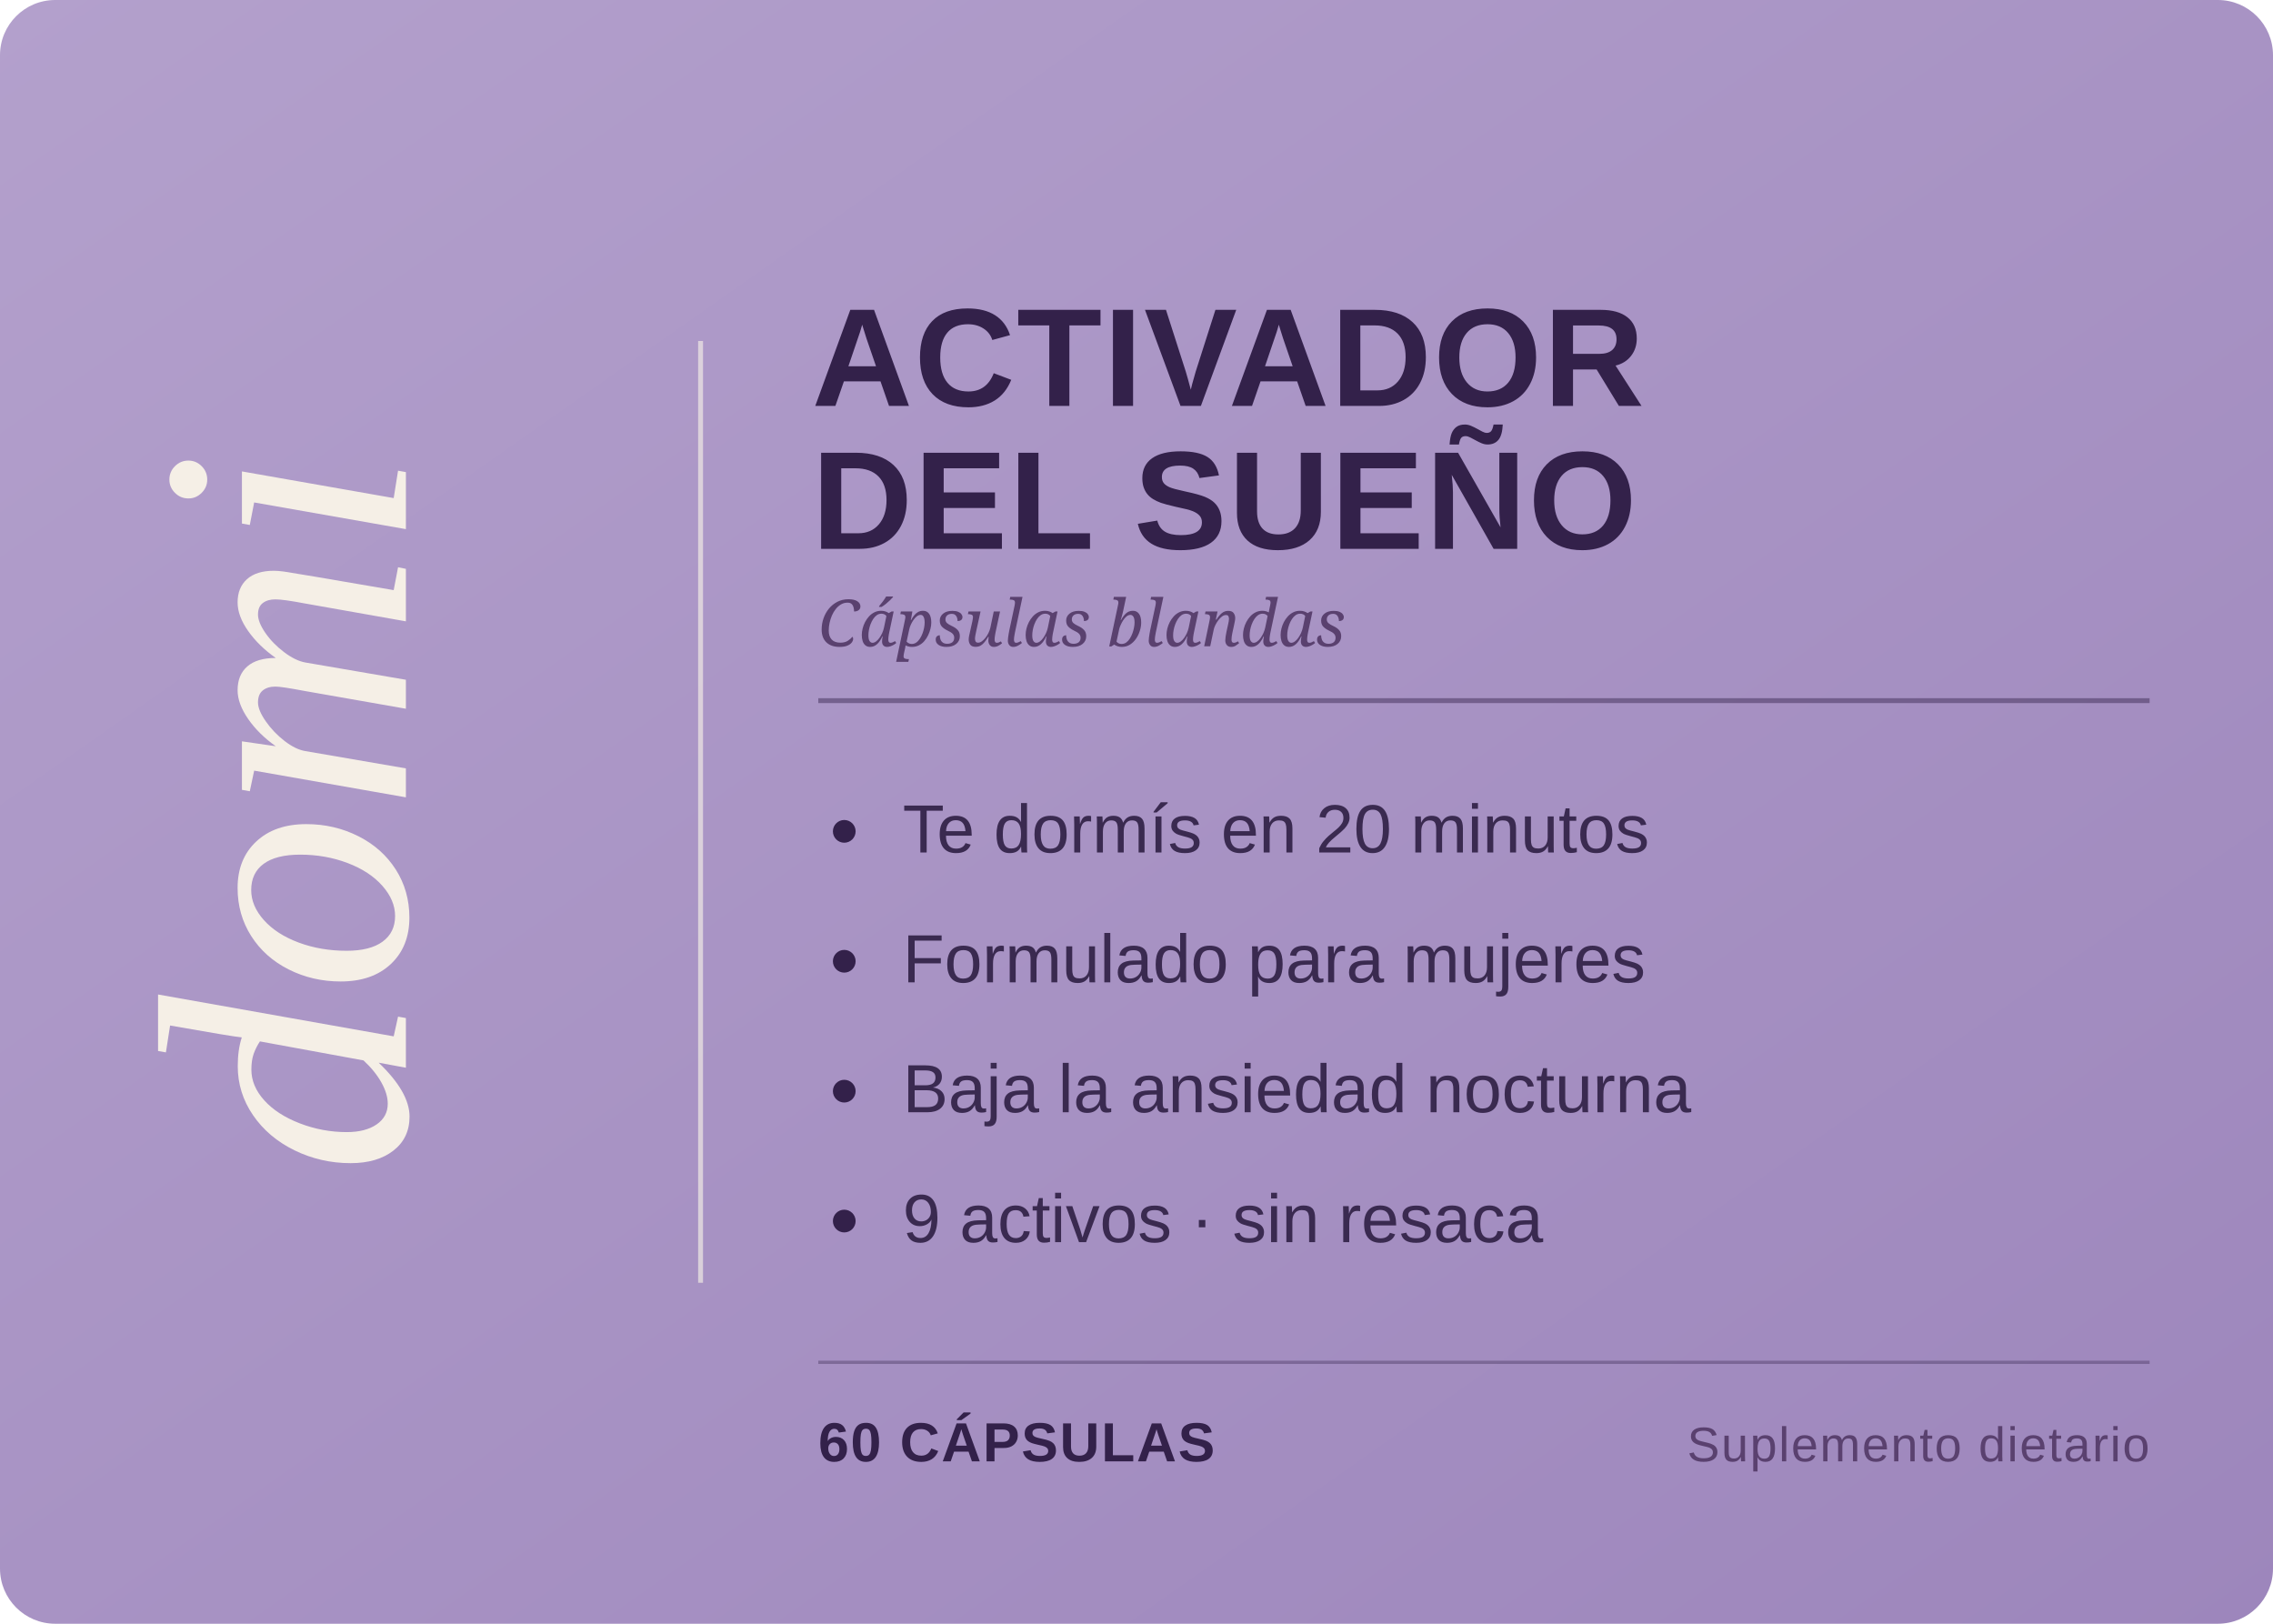
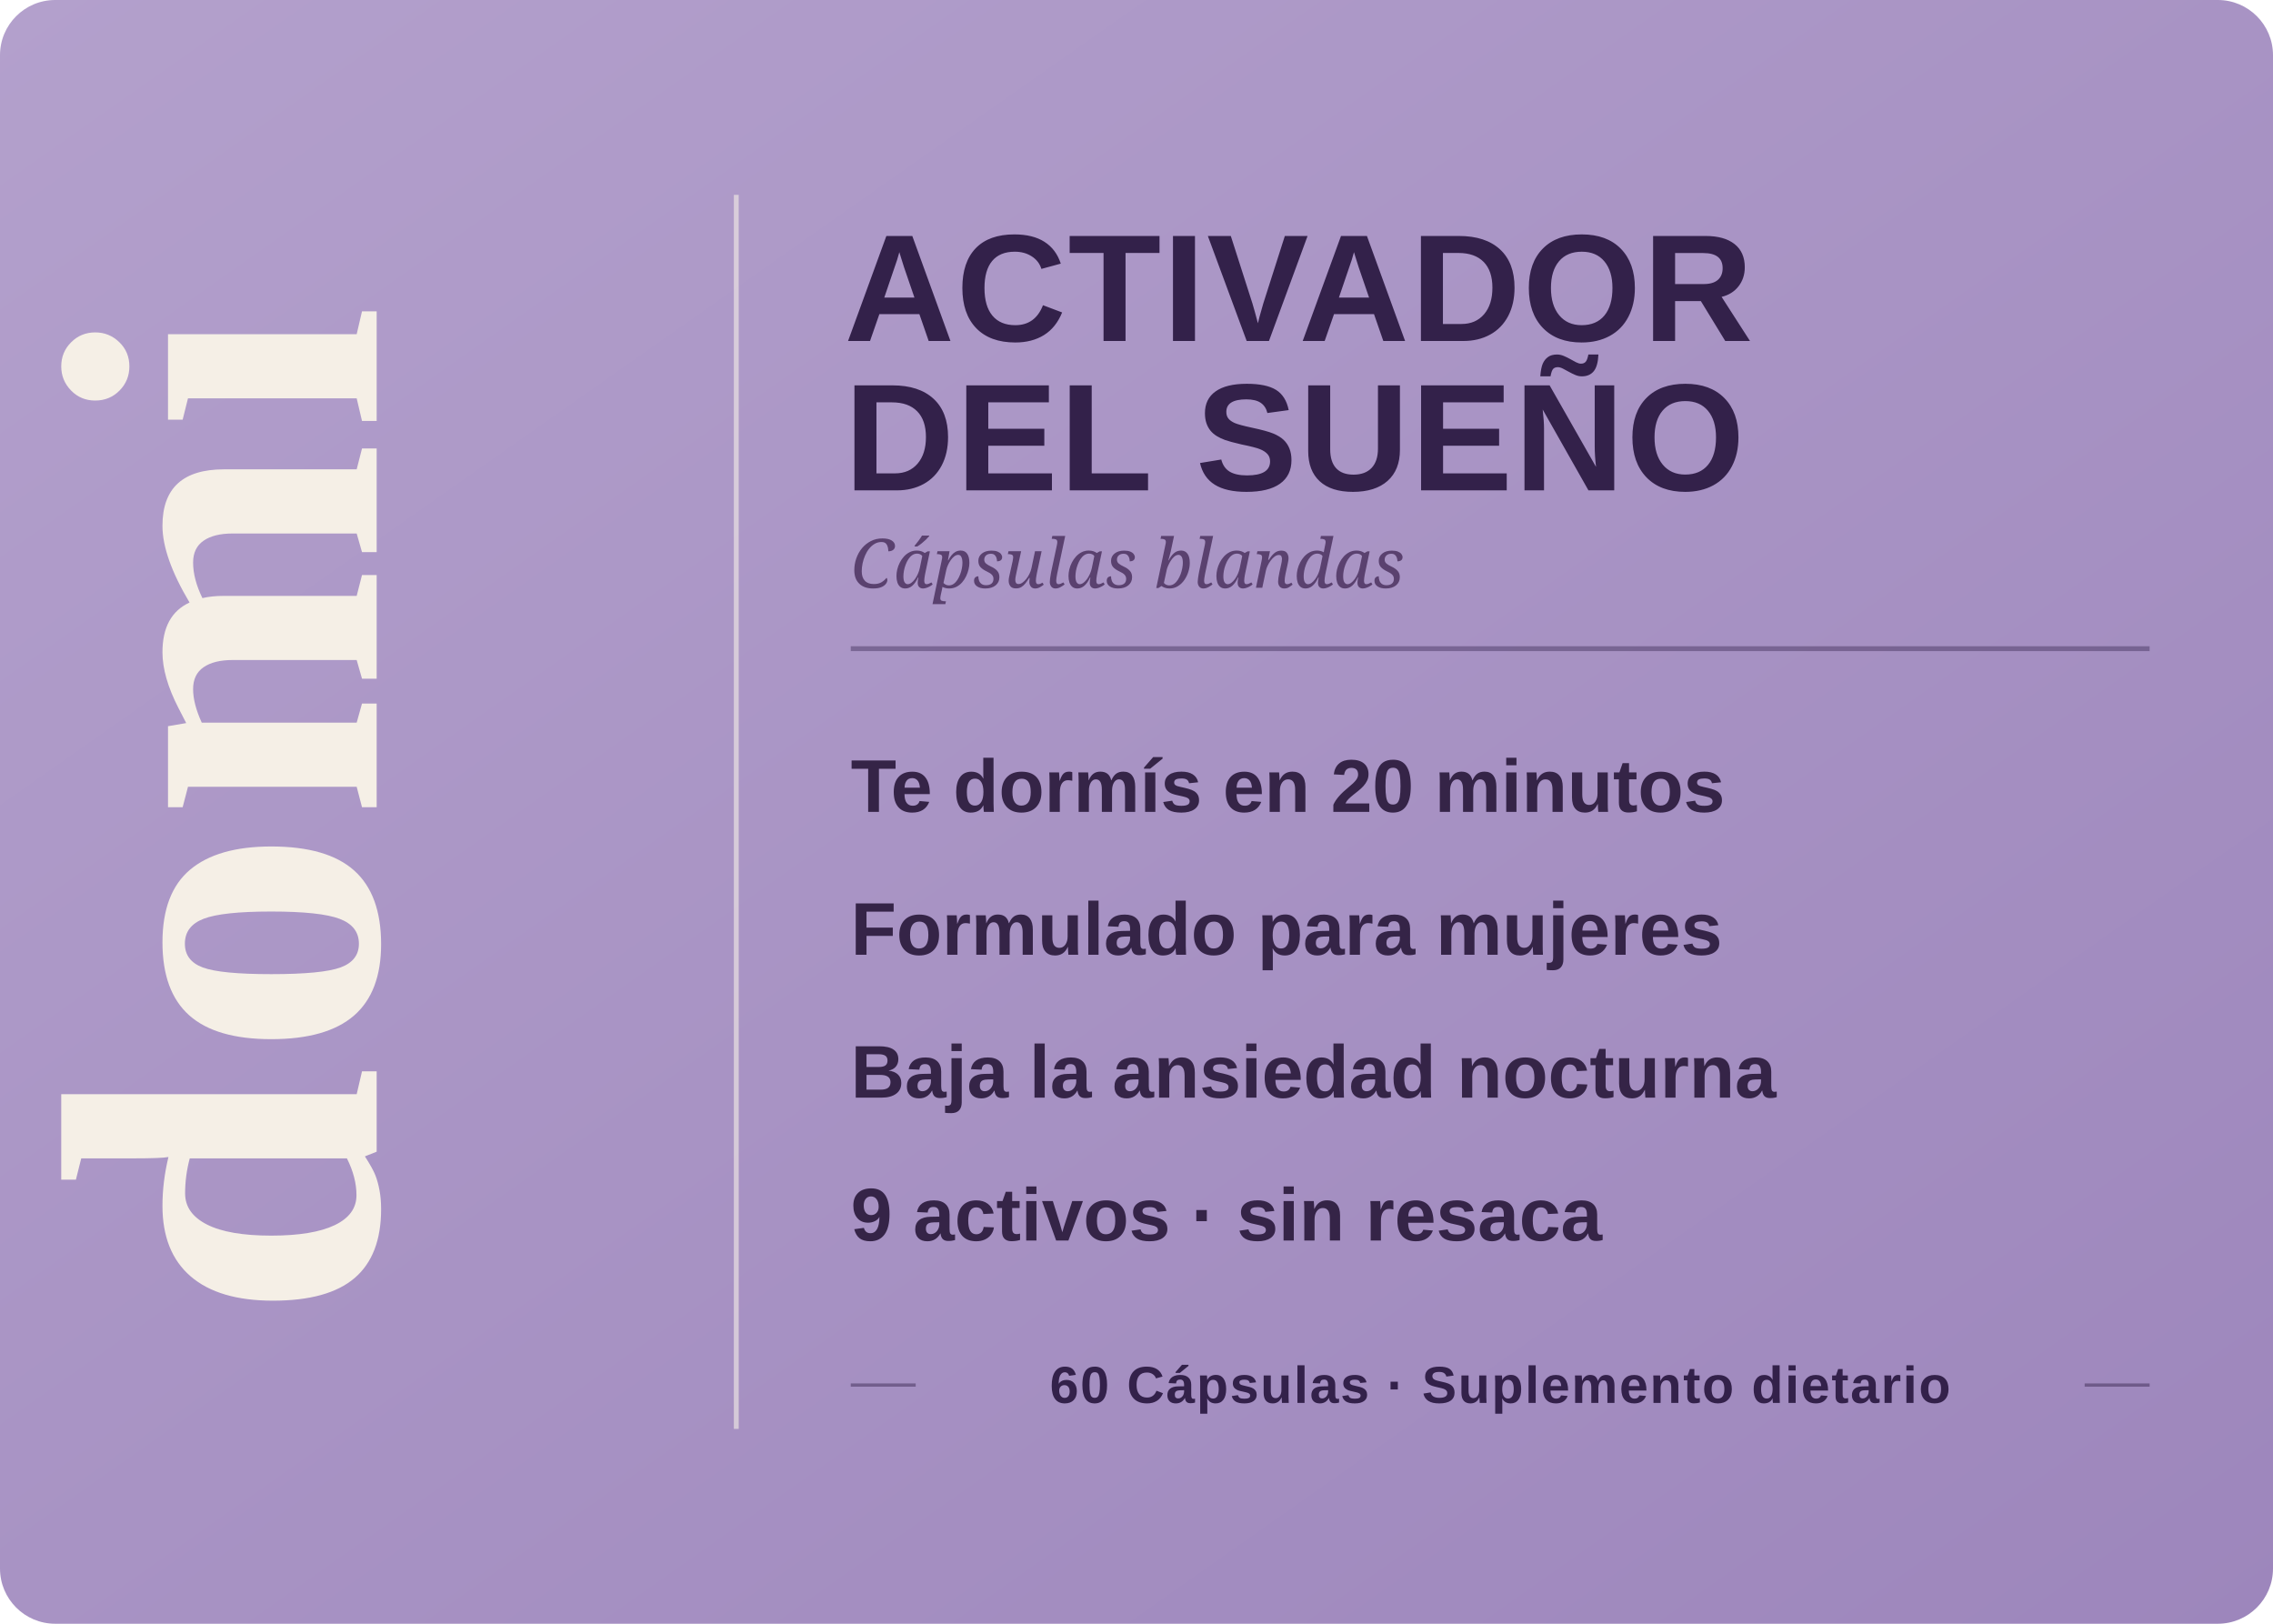
<svg xmlns="http://www.w3.org/2000/svg" width="1400" height="1000" viewBox="0 0 1400 1000">
  <defs>
    <linearGradient id="bg" x1="0" y1="0" x2="1" y2="1">
      <stop offset="0" stop-color="#B3A0CC" />
      <stop offset="1" stop-color="#9D86BC" />
    </linearGradient>
  </defs>
  <rect x="0" y="0" width="1400" height="1000" rx="34" fill="url(#bg)" />
+   <text x="232" y="500" transform="rotate(-90 232 500)" text-anchor="middle" font-family="Georgia, 'Times New Roman', serif" font-size="280" font-weight="700" fill="#F5EFE6" letter-spacing="6">domi</text>
+   <rect x="452" y="120" width="3" height="760" fill="#F5EFE6" opacity="0.6" />
  <g>
-     <text x="250" y="500" transform="rotate(-90 250 500)" text-anchor="middle" font-family="Georgia, 'Times New Roman', serif" font-size="220" fill="#F5EFE6" font-style="italic" letter-spacing="2">domi</text>
-     <rect x="430" y="210" width="3" height="580" fill="#F5EFE6" opacity="0.65" />
-   </g>
-   <g>
-     <text x="500" y="250" font-family="'Helvetica Neue', Arial, sans-serif" font-size="86" font-weight="700" fill="#33214A" letter-spacing="1">ACTIVADOR</text>
-     <text x="500" y="338" font-family="'Helvetica Neue', Arial, sans-serif" font-size="86" font-weight="700" fill="#33214A" letter-spacing="1">DEL SUEÑO</text>
-     <text x="504" y="398" font-family="Georgia, serif" font-size="40" font-style="italic" fill="#5A416F">Cápsulas blandas</text>
-     <rect x="504" y="430" width="820" height="3" fill="#33214A" opacity="0.45" />
-     <g font-family="'Helvetica Neue', Arial, sans-serif" font-size="42" fill="#3A2A50">
-       <circle cx="520" cy="512" r="7" fill="#33214A" />
-       <text x="556" y="525">Te dormís en 20 minutos</text>
-       <circle cx="520" cy="592" r="7" fill="#33214A" />
-       <text x="556" y="605">Formulado para mujeres</text>
-       <circle cx="520" cy="672" r="7" fill="#33214A" />
-       <text x="556" y="685">Baja la ansiedad nocturna</text>
-       <circle cx="520" cy="752" r="7" fill="#33214A" />
-       <text x="556" y="765">9 activos · sin resaca</text>
+     <text x="520" y="210" font-family="'Helvetica Neue', Arial, sans-serif" font-size="94" font-weight="700" fill="#33214A" letter-spacing="1">ACTIVADOR</text>
+     <text x="520" y="302" font-family="'Helvetica Neue', Arial, sans-serif" font-size="94" font-weight="700" fill="#33214A" letter-spacing="1">DEL SUEÑO</text>
+     <text x="524" y="362" font-family="Georgia, serif" font-size="42" font-style="italic" fill="#5A416F">Cápsulas blandas</text>
+     <rect x="524" y="398" width="800" height="3" fill="#33214A" opacity="0.4" />
+     <g font-family="'Helvetica Neue', Arial, sans-serif" font-size="46" font-weight="600" fill="#352447">
+       <text x="524" y="500">Te dormís en 20 minutos</text>
+       <text x="524" y="588">Formulado para mujeres</text>
+       <text x="524" y="676">Baja la ansiedad nocturna</text>
+       <text x="524" y="764">9 activos · sin resaca</text>
    </g>
-     <rect x="504" y="838" width="820" height="2" fill="#33214A" opacity="0.35" />
-     <text x="504" y="900" font-family="'Helvetica Neue', Arial, sans-serif" font-size="34" font-weight="600" fill="#33214A" letter-spacing="1">60 CÁPSULAS</text>
-     <text x="1324" y="900" text-anchor="end" font-family="'Helvetica Neue', Arial, sans-serif" font-size="30" fill="#5A416F" letter-spacing="1">Suplemento dietario</text>
+     <rect x="524" y="852" width="40" height="2" fill="#33214A" opacity="0.45" />
+     <rect x="1284" y="852" width="40" height="2" fill="#33214A" opacity="0.45" />
+     <text x="924" y="864" text-anchor="middle" font-family="'Helvetica Neue', Arial, sans-serif" font-size="32" font-weight="600" fill="#33214A" letter-spacing="1">60 Cápsulas · Suplemento dietario</text>
  </g>
</svg>
